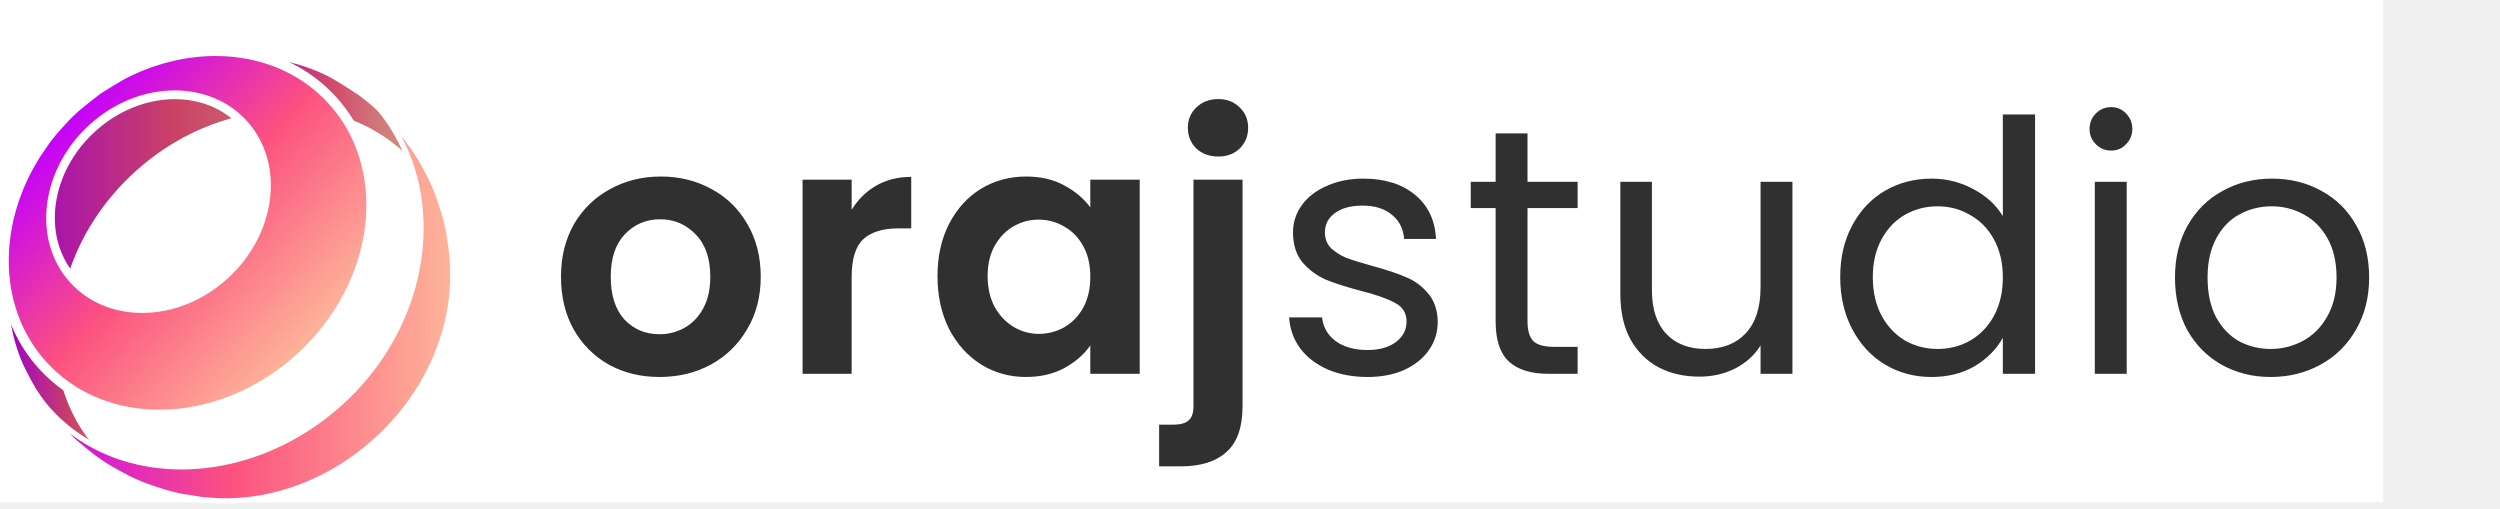
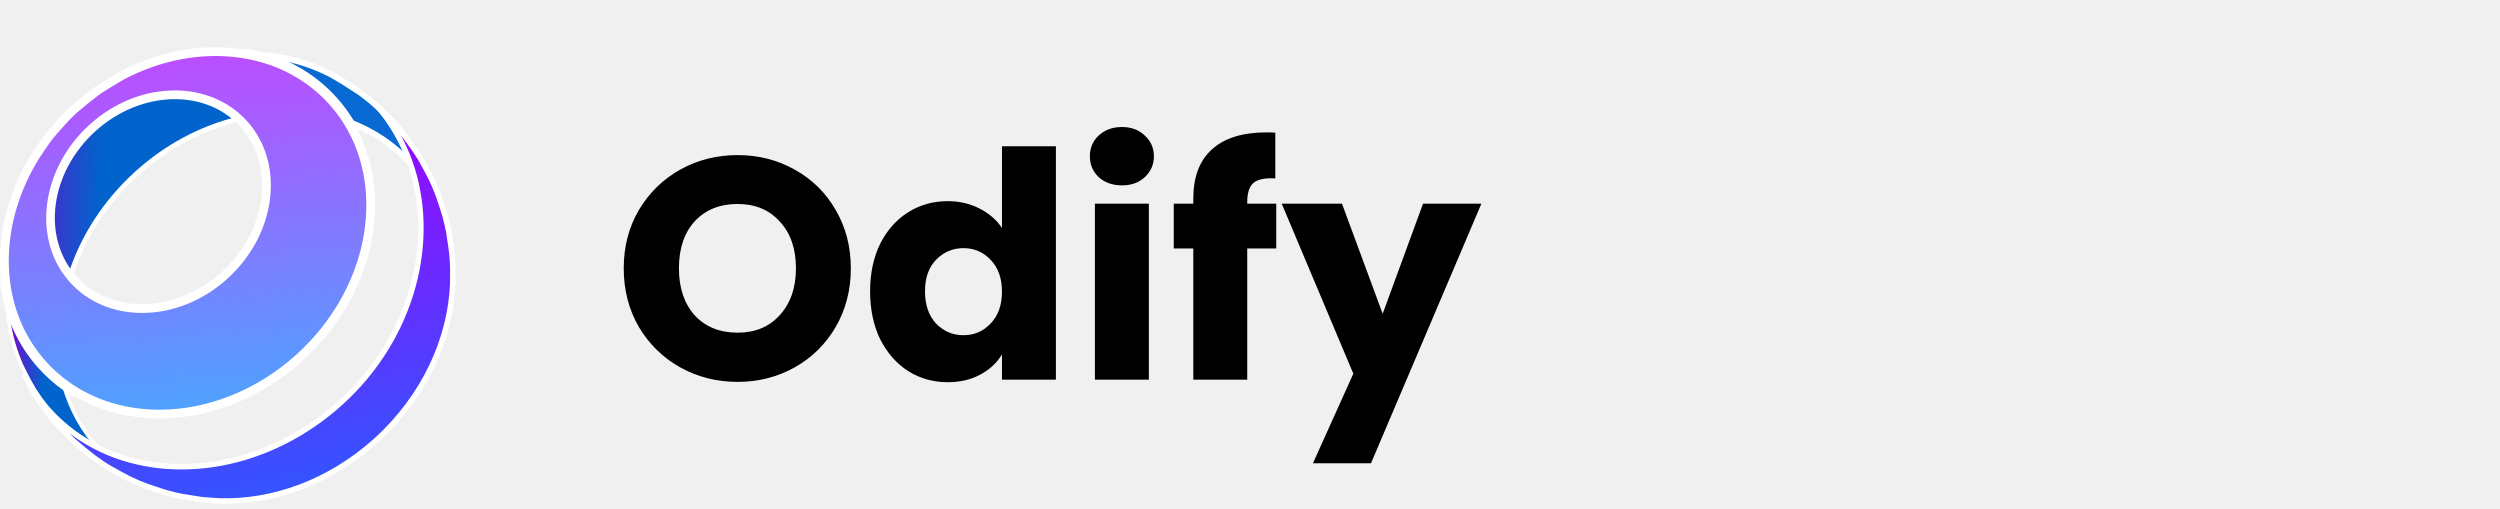
<svg xmlns="http://www.w3.org/2000/svg" width="428" height="87" viewBox="0 0 428 87" fill="none">
-   <rect width="408" height="86" fill="white" />
  <g clip-path="url(#clip0_1666_546)">
-     <path d="M112.9 64.54C109.7 64.54 106.82 63.84 104.26 62.44C101.7 61 99.68 58.98 98.2 56.38C96.76 53.78 96.04 50.78 96.04 47.38C96.04 43.98 96.78 40.98 98.26 38.38C99.78 35.78 101.84 33.78 104.44 32.38C107.04 30.94 109.94 30.22 113.14 30.22C116.34 30.22 119.24 30.94 121.84 32.38C124.44 33.78 126.48 35.78 127.96 38.38C129.48 40.98 130.24 43.98 130.24 47.38C130.24 50.78 129.46 53.78 127.9 56.38C126.38 58.98 124.3 61 121.66 62.44C119.06 63.84 116.14 64.54 112.9 64.54ZM112.9 57.22C114.42 57.22 115.84 56.86 117.16 56.14C118.52 55.38 119.6 54.26 120.4 52.78C121.2 51.3 121.6 49.5 121.6 47.38C121.6 44.22 120.76 41.8 119.08 40.12C117.44 38.4 115.42 37.54 113.02 37.54C110.62 37.54 108.6 38.4 106.96 40.12C105.36 41.8 104.56 44.22 104.56 47.38C104.56 50.54 105.34 52.98 106.9 54.7C108.5 56.38 110.5 57.22 112.9 57.22ZM145.802 35.92C146.882 34.16 148.282 32.78 150.002 31.78C151.762 30.78 153.762 30.28 156.002 30.28V39.1H153.782C151.142 39.1 149.142 39.72 147.782 40.96C146.462 42.2 145.802 44.36 145.802 47.44V64H137.402V30.76H145.802V35.92ZM160.5 47.26C160.5 43.9 161.16 40.92 162.48 38.32C163.84 35.72 165.66 33.72 167.94 32.32C170.26 30.92 172.84 30.22 175.68 30.22C178.16 30.22 180.32 30.72 182.16 31.72C184.04 32.72 185.54 33.98 186.66 35.5V30.76H195.12V64H186.66V59.14C185.58 60.7 184.08 62 182.16 63.04C180.28 64.04 178.1 64.54 175.62 64.54C172.82 64.54 170.26 63.82 167.94 62.38C165.66 60.94 163.84 58.92 162.48 56.32C161.16 53.68 160.5 50.66 160.5 47.26ZM186.66 47.38C186.66 45.34 186.26 43.6 185.46 42.16C184.66 40.68 183.58 39.56 182.22 38.8C180.86 38 179.4 37.6 177.84 37.6C176.28 37.6 174.84 37.98 173.52 38.74C172.2 39.5 171.12 40.62 170.28 42.1C169.48 43.54 169.08 45.26 169.08 47.26C169.08 49.26 169.48 51.02 170.28 52.54C171.12 54.02 172.2 55.16 173.52 55.96C174.88 56.76 176.32 57.16 177.84 57.16C179.4 57.16 180.86 56.78 182.22 56.02C183.58 55.22 184.66 54.1 185.46 52.66C186.26 51.18 186.66 49.42 186.66 47.38ZM208.584 26.8C207.064 26.8 205.804 26.34 204.804 25.42C203.844 24.46 203.364 23.28 203.364 21.88C203.364 20.48 203.844 19.32 204.804 18.4C205.804 17.44 207.064 16.96 208.584 16.96C210.064 16.96 211.284 17.44 212.244 18.4C213.204 19.32 213.684 20.48 213.684 21.88C213.684 23.28 213.204 24.46 212.244 25.42C211.284 26.34 210.064 26.8 208.584 26.8ZM212.724 69.46C212.724 73.14 211.804 75.78 209.964 77.38C208.164 79.02 205.564 79.84 202.164 79.84H198.444V72.7H200.844C202.124 72.7 203.024 72.44 203.544 71.92C204.064 71.44 204.324 70.64 204.324 69.52V30.76H212.724V69.46ZM234.143 64.54C231.623 64.54 229.363 64.12 227.363 63.28C225.363 62.4 223.783 61.2 222.623 59.68C221.463 58.12 220.823 56.34 220.703 54.34H226.343C226.503 55.98 227.263 57.32 228.623 58.36C230.023 59.4 231.843 59.92 234.083 59.92C236.163 59.92 237.803 59.46 239.003 58.54C240.203 57.62 240.803 56.46 240.803 55.06C240.803 53.62 240.163 52.56 238.883 51.88C237.603 51.16 235.623 50.46 232.943 49.78C230.503 49.14 228.503 48.5 226.943 47.86C225.423 47.18 224.103 46.2 222.983 44.92C221.903 43.6 221.363 41.88 221.363 39.76C221.363 38.08 221.863 36.54 222.863 35.14C223.863 33.74 225.283 32.64 227.123 31.84C228.963 31 231.063 30.58 233.423 30.58C237.063 30.58 240.003 31.5 242.243 33.34C244.483 35.18 245.683 37.7 245.843 40.9H240.383C240.263 39.18 239.563 37.8 238.283 36.76C237.043 35.72 235.363 35.2 233.243 35.2C231.283 35.2 229.723 35.62 228.563 36.46C227.403 37.3 226.823 38.4 226.823 39.76C226.823 40.84 227.163 41.74 227.843 42.46C228.563 43.14 229.443 43.7 230.483 44.14C231.563 44.54 233.043 45 234.923 45.52C237.283 46.16 239.203 46.8 240.683 47.44C242.163 48.04 243.423 48.96 244.463 50.2C245.543 51.44 246.103 53.06 246.143 55.06C246.143 56.86 245.643 58.48 244.643 59.92C243.643 61.36 242.223 62.5 240.383 63.34C238.583 64.14 236.503 64.54 234.143 64.54ZM261.51 35.62V55C261.51 56.6 261.85 57.74 262.53 58.42C263.21 59.06 264.39 59.38 266.07 59.38H270.09V64H265.17C262.13 64 259.85 63.3 258.33 61.9C256.81 60.5 256.05 58.2 256.05 55V35.62H251.79V31.12H256.05V22.84H261.51V31.12H270.09V35.62H261.51ZM306.866 31.12V64H301.406V59.14C300.366 60.82 298.906 62.14 297.026 63.1C295.186 64.02 293.146 64.48 290.906 64.48C288.346 64.48 286.046 63.96 284.006 62.92C281.966 61.84 280.346 60.24 279.146 58.12C277.986 56 277.406 53.42 277.406 50.38V31.12H282.806V49.66C282.806 52.9 283.626 55.4 285.266 57.16C286.906 58.88 289.146 59.74 291.986 59.74C294.906 59.74 297.206 58.84 298.886 57.04C300.566 55.24 301.406 52.62 301.406 49.18V31.12H306.866ZM315.045 47.44C315.045 44.08 315.725 41.14 317.085 38.62C318.445 36.06 320.305 34.08 322.665 32.68C325.065 31.28 327.745 30.58 330.705 30.58C333.265 30.58 335.645 31.18 337.845 32.38C340.045 33.54 341.725 35.08 342.885 37V19.6H348.405V64H342.885V57.82C341.805 59.78 340.205 61.4 338.085 62.68C335.965 63.92 333.485 64.54 330.645 64.54C327.725 64.54 325.065 63.82 322.665 62.38C320.305 60.94 318.445 58.92 317.085 56.32C315.725 53.72 315.045 50.76 315.045 47.44ZM342.885 47.5C342.885 45.02 342.385 42.86 341.385 41.02C340.385 39.18 339.025 37.78 337.305 36.82C335.625 35.82 333.765 35.32 331.725 35.32C329.685 35.32 327.825 35.8 326.145 36.76C324.465 37.72 323.125 39.12 322.125 40.96C321.125 42.8 320.625 44.96 320.625 47.44C320.625 49.96 321.125 52.16 322.125 54.04C323.125 55.88 324.465 57.3 326.145 58.3C327.825 59.26 329.685 59.74 331.725 59.74C333.765 59.74 335.625 59.26 337.305 58.3C339.025 57.3 340.385 55.88 341.385 54.04C342.385 52.16 342.885 49.98 342.885 47.5ZM361.452 25.78C360.412 25.78 359.532 25.42 358.812 24.7C358.092 23.98 357.732 23.1 357.732 22.06C357.732 21.02 358.092 20.14 358.812 19.42C359.532 18.7 360.412 18.34 361.452 18.34C362.452 18.34 363.292 18.7 363.972 19.42C364.692 20.14 365.052 21.02 365.052 22.06C365.052 23.1 364.692 23.98 363.972 24.7C363.292 25.42 362.452 25.78 361.452 25.78ZM364.092 31.12V64H358.632V31.12H364.092ZM388.737 64.54C385.657 64.54 382.857 63.84 380.337 62.44C377.857 61.04 375.897 59.06 374.457 56.5C373.057 53.9 372.357 50.9 372.357 47.5C372.357 44.14 373.077 41.18 374.517 38.62C375.997 36.02 377.997 34.04 380.517 32.68C383.037 31.28 385.857 30.58 388.977 30.58C392.097 30.58 394.917 31.28 397.437 32.68C399.957 34.04 401.937 36 403.377 38.56C404.857 41.12 405.597 44.1 405.597 47.5C405.597 50.9 404.837 53.9 403.317 56.5C401.837 59.06 399.817 61.04 397.257 62.44C394.697 63.84 391.857 64.54 388.737 64.54ZM388.737 59.74C390.697 59.74 392.537 59.28 394.257 58.36C395.977 57.44 397.357 56.06 398.397 54.22C399.477 52.38 400.017 50.14 400.017 47.5C400.017 44.86 399.497 42.62 398.457 40.78C397.417 38.94 396.057 37.58 394.377 36.7C392.697 35.78 390.877 35.32 388.917 35.32C386.917 35.32 385.077 35.78 383.397 36.7C381.757 37.58 380.437 38.94 379.437 40.78C378.437 42.62 377.937 44.86 377.937 47.5C377.937 50.18 378.417 52.44 379.377 54.28C380.377 56.12 381.697 57.5 383.337 58.42C384.977 59.3 386.777 59.74 388.737 59.74Z" fill="#303030" />
+     <path d="M126.276 65.378C122.712 65.378 119.436 64.55 116.448 62.894C113.496 61.238 111.138 58.934 109.374 55.982C107.646 52.994 106.782 49.646 106.782 45.938C106.782 42.23 107.646 38.9 109.374 35.948C111.138 32.996 113.496 30.692 116.448 29.036C119.436 27.38 122.712 26.552 126.276 26.552C129.84 26.552 133.098 27.38 136.05 29.036C139.038 30.692 141.378 32.996 143.07 35.948C144.798 38.9 145.662 42.23 145.662 45.938C145.662 49.646 144.798 52.994 143.07 55.982C141.342 58.934 139.002 61.238 136.05 62.894C133.098 64.55 129.84 65.378 126.276 65.378ZM126.276 56.954C129.3 56.954 131.712 55.946 133.512 53.93C135.348 51.914 136.266 49.25 136.266 45.938C136.266 42.59 135.348 39.926 133.512 37.946C131.712 35.93 129.3 34.922 126.276 34.922C123.216 34.922 120.768 35.912 118.932 37.892C117.132 39.872 116.232 42.554 116.232 45.938C116.232 49.286 117.132 51.968 118.932 53.984C120.768 55.964 123.216 56.954 126.276 56.954ZM148.963 49.88C148.963 46.784 149.539 44.066 150.691 41.726C151.879 39.386 153.481 37.586 155.497 36.326C157.513 35.066 159.763 34.436 162.247 34.436C164.227 34.436 166.027 34.85 167.647 35.678C169.303 36.506 170.599 37.622 171.535 39.026V25.04H180.769V65H171.535V60.68C170.671 62.12 169.429 63.272 167.809 64.136C166.225 65 164.371 65.432 162.247 65.432C159.763 65.432 157.513 64.802 155.497 63.542C153.481 62.246 151.879 60.428 150.691 58.088C149.539 55.712 148.963 52.976 148.963 49.88ZM171.535 49.934C171.535 47.63 170.887 45.812 169.591 44.48C168.331 43.148 166.783 42.482 164.947 42.482C163.111 42.482 161.545 43.148 160.249 44.48C158.989 45.776 158.359 47.576 158.359 49.88C158.359 52.184 158.989 54.02 160.249 55.388C161.545 56.72 163.111 57.386 164.947 57.386C166.783 57.386 168.331 56.72 169.591 55.388C170.887 54.056 171.535 52.238 171.535 49.934ZM192.094 31.736C190.474 31.736 189.142 31.268 188.098 30.332C187.09 29.36 186.586 28.172 186.586 26.768C186.586 25.328 187.09 24.14 188.098 23.204C189.142 22.232 190.474 21.746 192.094 21.746C193.678 21.746 194.974 22.232 195.982 23.204C197.026 24.14 197.548 25.328 197.548 26.768C197.548 28.172 197.026 29.36 195.982 30.332C194.974 31.268 193.678 31.736 192.094 31.736ZM196.684 34.868V65H187.45V34.868H196.684ZM218.495 42.536H213.527V65H204.293V42.536H200.945V34.868H204.293V34.004C204.293 30.296 205.355 27.488 207.479 25.58C209.603 23.636 212.717 22.664 216.821 22.664C217.505 22.664 218.009 22.682 218.333 22.718V30.548C216.569 30.44 215.327 30.692 214.607 31.304C213.887 31.916 213.527 33.014 213.527 34.598V34.868H218.495V42.536ZM253.614 34.868L234.714 79.31H224.778L231.69 63.974L219.432 34.868H229.746L236.712 53.714L243.624 34.868H253.614Z" fill="black" />
  </g>
  <g clip-path="url(#clip1_1666_546)">
    <path d="M24.028 82.484C23.526 82.269 22.928 82.008 22.172 81.679L22.142 81.665C20.79 80.993 20.09 80.631 19.136 80.035L19.107 80.016C18.418 79.583 17.595 79.03 16.232 78.113L16.194 78.088C14.843 77.069 14.213 76.57 13.377 75.8C12.729 75.202 11.951 74.432 10.774 73.268C10.655 73.14 10.518 72.992 10.384 72.842C8.341 70.511 8.066 70.095 5.925 66.847L5.924 66.845C5.262 65.682 4.505 64.188 3.986 63.137C3.986 63.137 3.97 63.106 3.965 63.096C3.855 62.872 3.749 62.655 3.649 62.448C2.155 59.033 1.319 55.357 1.152 51.486C2.177 55.672 4.157 59.472 6.967 62.611C8.169 63.955 9.515 65.168 10.966 66.219C12.143 70.189 14.116 73.738 16.829 76.77C16.95 76.904 17.07 77.037 17.194 77.168C19.191 79.311 21.487 81.093 24.028 82.484Z" fill="url(#paint0_linear_1666_546)" />
+     <path d="M24.028 82.484C23.526 82.269 22.928 82.008 22.172 81.679L22.142 81.665C20.79 80.993 20.09 80.631 19.136 80.035L19.107 80.016C18.418 79.583 17.595 79.03 16.232 78.113L16.194 78.088C14.843 77.069 14.213 76.57 13.377 75.8C12.729 75.202 11.951 74.432 10.774 73.268C10.655 73.14 10.518 72.992 10.384 72.842C8.341 70.511 8.066 70.095 5.925 66.847L5.924 66.845C5.262 65.682 4.505 64.188 3.986 63.137C3.986 63.137 3.97 63.106 3.965 63.096C3.855 62.872 3.749 62.655 3.649 62.448C2.155 59.033 1.319 55.357 1.152 51.486C2.177 55.672 4.157 59.472 6.967 62.611C8.169 63.955 9.515 65.168 10.966 66.219C12.143 70.189 14.116 73.738 16.829 76.77C16.95 76.904 17.07 77.037 17.194 77.168C19.191 79.311 21.487 81.093 24.028 82.484Z" fill="url(#paint1_linear_1666_546)" />
    <path d="M1.713 54.37C2.849 57.497 4.546 60.354 6.744 62.811C7.938 64.146 9.272 65.352 10.709 66.402C11.902 70.376 13.886 73.93 16.607 76.97C16.727 77.104 16.851 77.24 16.974 77.372C17.967 78.439 19.035 79.417 20.169 80.303C19.892 80.146 19.619 79.984 19.323 79.799L19.266 79.763C18.581 79.333 17.762 78.782 16.404 77.87L16.368 77.845C15.03 76.837 14.405 76.341 13.58 75.581C12.936 74.986 12.161 74.22 10.989 73.06C10.873 72.935 10.739 72.791 10.61 72.645C8.581 70.331 8.306 69.914 6.179 66.688C5.523 65.533 4.771 64.049 4.254 63.001L4.25 62.995C4.245 62.983 4.239 62.972 4.233 62.961C4.124 62.74 4.02 62.526 3.922 62.323C2.987 60.184 2.304 57.899 1.893 55.53C1.826 55.145 1.766 54.758 1.713 54.37ZM0.866 48.275C0.619 53.257 1.44 58.144 3.377 62.573C3.479 62.783 3.587 63.004 3.699 63.231C3.706 63.244 3.712 63.257 3.718 63.269C4.322 64.491 5.05 65.915 5.668 67.001C7.824 70.27 8.1 70.691 10.161 73.041C10.292 73.188 10.425 73.332 10.559 73.476C11.778 74.683 12.53 75.426 13.174 76.02C14.031 76.81 14.695 77.334 16.02 78.332C17.401 79.26 18.246 79.829 18.947 80.269C18.949 80.271 18.951 80.272 18.952 80.273C19.909 80.873 20.597 81.231 22.015 81.937C23.455 82.565 24.35 82.955 25.075 83.248C25.077 83.249 25.08 83.249 25.082 83.25C26.108 83.664 26.8 83.881 28.232 84.303C29.679 84.657 30.585 84.878 31.298 85.035C32.378 85.27 33.017 85.358 34.424 85.529C34.611 85.543 34.81 85.56 35.017 85.578C28.293 84.829 22.073 81.967 17.414 76.963C17.292 76.833 17.172 76.702 17.053 76.57C14.286 73.478 12.354 69.889 11.226 66.035C9.773 64.993 8.421 63.784 7.191 62.411C3.603 58.402 1.52 53.496 0.866 48.275Z" fill="white" />
    <g opacity="0.2">
      <path d="M24.028 82.484C23.526 82.269 22.928 82.008 22.172 81.679L22.142 81.665C20.79 80.993 20.09 80.631 19.136 80.035L19.107 80.016C18.418 79.583 17.595 79.03 16.232 78.113L16.194 78.088C14.843 77.069 14.213 76.57 13.377 75.8C12.729 75.202 11.951 74.432 10.774 73.268C10.655 73.14 10.518 72.992 10.384 72.842C8.341 70.511 8.066 70.095 5.925 66.847L5.924 66.845C5.262 65.682 4.505 64.188 3.986 63.137C3.986 63.137 3.97 63.106 3.965 63.096C3.855 62.872 3.749 62.655 3.649 62.448C2.155 59.033 1.319 55.357 1.152 51.486C2.177 55.672 4.157 59.472 6.967 62.611C8.169 63.955 9.515 65.168 10.966 66.219C12.143 70.189 14.116 73.738 16.829 76.77C16.95 76.904 17.07 77.037 17.194 77.168C19.191 79.311 21.487 81.093 24.028 82.484Z" fill="black" />
      <path d="M1.713 54.37C2.849 57.497 4.546 60.354 6.744 62.811C7.938 64.146 9.272 65.352 10.709 66.402C11.902 70.376 13.886 73.93 16.607 76.97C16.727 77.104 16.851 77.24 16.974 77.372C17.967 78.439 19.035 79.417 20.169 80.303C19.892 80.146 19.619 79.984 19.323 79.799L19.266 79.763C18.581 79.333 17.762 78.782 16.404 77.87L16.368 77.845C15.03 76.837 14.405 76.341 13.58 75.581C12.936 74.986 12.161 74.22 10.989 73.06C10.873 72.935 10.739 72.791 10.61 72.645C8.581 70.331 8.306 69.914 6.179 66.688C5.523 65.533 4.771 64.049 4.254 63.001L4.25 62.995C4.245 62.983 4.239 62.972 4.233 62.961C4.124 62.74 4.02 62.526 3.922 62.323C2.987 60.184 2.304 57.899 1.893 55.53C1.826 55.145 1.766 54.758 1.713 54.37ZM0.866 48.275C0.619 53.257 1.44 58.144 3.377 62.573C3.479 62.783 3.587 63.004 3.699 63.231C3.706 63.244 3.712 63.257 3.718 63.269C4.322 64.491 5.05 65.915 5.668 67.001C7.824 70.27 8.1 70.691 10.161 73.041C10.292 73.188 10.425 73.332 10.559 73.476C11.778 74.683 12.53 75.426 13.174 76.02C14.031 76.81 14.695 77.334 16.02 78.332C17.401 79.26 18.246 79.829 18.947 80.269C18.949 80.271 18.951 80.272 18.952 80.273C19.909 80.873 20.597 81.231 22.015 81.937C23.455 82.565 24.35 82.955 25.075 83.248C25.077 83.249 25.08 83.249 25.082 83.25C26.108 83.664 26.8 83.881 28.232 84.303C29.679 84.657 30.585 84.878 31.298 85.035C32.378 85.27 33.017 85.358 34.424 85.529C34.611 85.543 34.81 85.56 35.017 85.578C28.293 84.829 22.073 81.967 17.414 76.963C17.292 76.833 17.172 76.702 17.053 76.57C14.286 73.478 12.354 69.889 11.226 66.035C9.773 64.993 8.421 63.784 7.191 62.411C3.603 58.402 1.52 53.496 0.866 48.275Z" fill="white" />
    </g>
-     <path d="M70.512 28.193C70.407 28.076 70.301 27.959 70.194 27.845C67.231 24.648 63.632 22.321 59.674 20.856C58.907 19.614 58.026 18.428 57.027 17.313C53.199 13.036 48.179 10.365 42.681 9.284C47.684 9.385 52.51 10.552 56.79 12.795C58.288 13.648 60.236 14.875 61.667 15.838C63.37 17.12 63.982 17.619 65.314 18.908C65.316 18.91 65.318 18.911 65.319 18.913C65.8 19.379 66.376 19.947 67.129 20.693C67.262 20.837 67.395 20.981 67.527 21.128C67.542 21.146 67.558 21.163 67.575 21.181C69.287 23.041 70.245 25.435 70.512 28.193Z" fill="url(#paint1_linear_1666_546)" stroke="white" stroke-width="1.027" stroke-miterlimit="10" />
+     <path d="M70.512 28.193C70.407 28.076 70.301 27.959 70.194 27.845C67.231 24.648 63.632 22.321 59.674 20.856C58.907 19.614 58.026 18.428 57.027 17.313C53.199 13.036 48.179 10.365 42.681 9.284C47.684 9.385 52.51 10.552 56.79 12.795C58.288 13.648 60.236 14.875 61.667 15.838C63.37 17.12 63.982 17.619 65.314 18.908C65.316 18.91 65.318 18.911 65.319 18.913C65.8 19.379 66.376 19.947 67.129 20.693C67.262 20.837 67.395 20.981 67.527 21.128C67.542 21.146 67.558 21.163 67.575 21.181C69.287 23.041 70.245 25.435 70.512 28.193Z" fill="url(#paint2_linear_1666_546)" />
+     <path d="M70.512 28.193C70.407 28.076 70.301 27.959 70.194 27.845C67.231 24.648 63.632 22.321 59.674 20.856C58.907 19.614 58.026 18.428 57.027 17.313C53.199 13.036 48.179 10.365 42.681 9.284C47.684 9.385 52.51 10.552 56.79 12.795C58.288 13.648 60.236 14.875 61.667 15.838C63.37 17.12 63.982 17.619 65.314 18.908C65.316 18.91 65.318 18.911 65.319 18.913C65.8 19.379 66.376 19.947 67.129 20.693C67.262 20.837 67.395 20.981 67.527 21.128C67.542 21.146 67.558 21.163 67.575 21.181C69.287 23.041 70.245 25.435 70.512 28.193Z" fill="url(#paint3_linear_1666_546)" />
+     <path d="M70.512 28.193C70.407 28.076 70.301 27.959 70.194 27.845C67.231 24.648 63.632 22.321 59.674 20.856C58.907 19.614 58.026 18.428 57.027 17.313C53.199 13.036 48.179 10.365 42.681 9.284C47.684 9.385 52.51 10.552 56.79 12.795C58.288 13.648 60.236 14.875 61.667 15.838C63.37 17.12 63.982 17.619 65.314 18.908C65.316 18.91 65.318 18.911 65.319 18.913C65.8 19.379 66.376 19.947 67.129 20.693C67.262 20.837 67.395 20.981 67.527 21.128C67.542 21.146 67.558 21.163 67.575 21.181C69.287 23.041 70.245 25.435 70.512 28.193Z" stroke="white" stroke-width="1.027" stroke-miterlimit="10" />
    <path opacity="0.2" d="M70.512 28.193C70.407 28.076 70.301 27.959 70.194 27.845C67.231 24.648 63.632 22.321 59.674 20.856C58.907 19.614 58.026 18.428 57.027 17.313C53.199 13.036 48.179 10.365 42.681 9.284C47.684 9.385 52.51 10.552 56.79 12.795C58.288 13.648 60.236 14.875 61.667 15.838C63.37 17.12 63.982 17.619 65.314 18.908C65.316 18.91 65.318 18.911 65.319 18.913C65.8 19.379 66.376 19.947 67.129 20.693C67.262 20.837 67.395 20.981 67.527 21.128C67.542 21.146 67.558 21.163 67.575 21.181C69.287 23.041 70.245 25.435 70.512 28.193Z" fill="#231F20" stroke="white" stroke-width="1.027" stroke-miterlimit="10" />
-     <path d="M77.529 46.09L77.516 48.46C77.167 57.985 72.67 67.918 64.394 75.407C56.457 82.591 46.659 86.061 37.528 85.759C37.065 85.726 36.524 85.695 35.982 85.66C35.98 85.659 35.977 85.659 35.974 85.659C35.759 85.644 35.544 85.629 35.334 85.613H35.333C35.013 85.588 34.704 85.56 34.424 85.53C32.95 85.306 32.029 85.166 31.299 85.036C30.241 84.847 29.585 84.679 28.232 84.304C26.751 83.821 25.828 83.519 25.082 83.251C25.08 83.25 25.077 83.249 25.075 83.249C24.051 82.88 23.36 82.572 22.015 81.938C20.569 81.167 19.677 80.691 18.953 80.274C18.951 80.273 18.949 80.272 18.947 80.27C17.979 79.711 17.311 79.255 16.02 78.332C14.677 77.263 13.852 76.605 13.174 76.021C12.318 75.284 11.695 74.662 10.559 73.477C10.425 73.333 10.292 73.189 10.161 73.041C7.539 70.094 6.883 68.996 5.668 67.002L4.133 64.063C5.145 65.939 6.667 68.395 8.252 70.167C10.873 73.095 13.986 75.359 17.414 76.964C29.727 82.73 46.1 79.987 58.312 68.938C70.731 57.697 74.853 41.069 70.194 27.845C68.997 24.449 67.222 21.277 64.859 18.48C65.015 18.627 65.166 18.769 65.314 18.909C65.316 18.911 65.318 18.912 65.319 18.914C66.139 19.687 66.855 20.369 67.527 21.129C67.542 21.146 67.558 21.164 67.575 21.182C68.597 22.295 70.415 24.601 72.019 27.169C73.918 30.626 74.073 30.909 75.068 33.457C76.293 37.133 76.366 37.353 76.863 39.841C77.421 43.533 77.455 43.754 77.529 46.09Z" fill="url(#paint2_linear_1666_546)" stroke="white" stroke-width="0.941" stroke-miterlimit="10" />
-     <path d="M10.977 66.384C9.486 65.314 8.105 64.073 6.873 62.697C3.35 58.761 1.126 53.792 0.442 48.329L0.438 48.292L0.439 48.255C0.96 37.828 6.061 27.503 14.435 19.925C18.412 16.326 22.879 13.535 27.713 11.627C32.386 9.784 37.182 8.849 41.965 8.849C42.206 8.849 42.45 8.852 42.69 8.857L42.728 8.858L42.765 8.865C48.541 10.001 53.583 12.823 57.347 17.028C58.347 18.144 59.253 19.357 60.04 20.632L60.692 21.689L59.527 21.258C56.221 20.034 52.658 19.414 48.938 19.414C46.141 19.414 43.297 19.77 40.486 20.47C34.299 22.011 28.412 25.193 23.46 29.674C18.182 34.45 14.282 40.394 12.182 46.865C10.076 53.35 9.888 59.938 11.638 65.916L11.988 67.109L10.977 66.384Z" fill="url(#paint3_linear_1666_546)" />
+     <path d="M77.529 46.09L77.516 48.46C77.167 57.985 72.67 67.918 64.394 75.407C56.457 82.591 46.659 86.061 37.528 85.759C37.065 85.726 36.524 85.695 35.982 85.66C35.98 85.659 35.977 85.659 35.974 85.659C35.759 85.644 35.544 85.629 35.334 85.613H35.333C35.013 85.588 34.704 85.56 34.424 85.53C32.95 85.306 32.029 85.166 31.299 85.036C30.241 84.847 29.585 84.679 28.232 84.304C26.751 83.821 25.828 83.519 25.082 83.251C25.08 83.25 25.077 83.249 25.075 83.249C24.051 82.88 23.36 82.572 22.015 81.938C20.569 81.167 19.677 80.691 18.953 80.274C18.951 80.273 18.949 80.272 18.947 80.27C17.979 79.711 17.311 79.255 16.02 78.332C14.677 77.263 13.852 76.605 13.174 76.021C12.318 75.284 11.695 74.662 10.559 73.477C10.425 73.333 10.292 73.189 10.161 73.041C7.539 70.094 6.883 68.996 5.668 67.002L4.133 64.063C5.145 65.939 6.667 68.395 8.252 70.167C10.873 73.095 13.986 75.359 17.414 76.964C29.727 82.73 46.1 79.987 58.312 68.938C70.731 57.697 74.853 41.069 70.194 27.845C68.997 24.449 67.222 21.277 64.859 18.48C65.015 18.627 65.166 18.769 65.314 18.909C65.316 18.911 65.318 18.912 65.319 18.914C66.139 19.687 66.855 20.369 67.527 21.129C67.542 21.146 67.558 21.164 67.575 21.182C68.597 22.295 70.415 24.601 72.019 27.169C73.918 30.626 74.073 30.909 75.068 33.457C76.293 37.133 76.366 37.353 76.863 39.841C77.421 43.533 77.455 43.754 77.529 46.09Z" fill="url(#paint4_linear_1666_546)" />
+     <path d="M77.529 46.09L77.516 48.46C77.167 57.985 72.67 67.918 64.394 75.407C56.457 82.591 46.659 86.061 37.528 85.759C37.065 85.726 36.524 85.695 35.982 85.66C35.98 85.659 35.977 85.659 35.974 85.659C35.759 85.644 35.544 85.629 35.334 85.613H35.333C35.013 85.588 34.704 85.56 34.424 85.53C32.95 85.306 32.029 85.166 31.299 85.036C30.241 84.847 29.585 84.679 28.232 84.304C26.751 83.821 25.828 83.519 25.082 83.251C25.08 83.25 25.077 83.249 25.075 83.249C24.051 82.88 23.36 82.572 22.015 81.938C20.569 81.167 19.677 80.691 18.953 80.274C18.951 80.273 18.949 80.272 18.947 80.27C17.979 79.711 17.311 79.255 16.02 78.332C14.677 77.263 13.852 76.605 13.174 76.021C12.318 75.284 11.695 74.662 10.559 73.477C10.425 73.333 10.292 73.189 10.161 73.041C7.539 70.094 6.883 68.996 5.668 67.002L4.133 64.063C5.145 65.939 6.667 68.395 8.252 70.167C10.873 73.095 13.986 75.359 17.414 76.964C29.727 82.73 46.1 79.987 58.312 68.938C70.731 57.697 74.853 41.069 70.194 27.845C68.997 24.449 67.222 21.277 64.859 18.48C65.015 18.627 65.166 18.769 65.314 18.909C65.316 18.911 65.318 18.912 65.319 18.914C66.139 19.687 66.855 20.369 67.527 21.129C67.542 21.146 67.558 21.164 67.575 21.182C68.597 22.295 70.415 24.601 72.019 27.169C73.918 30.626 74.073 30.909 75.068 33.457C76.293 37.133 76.366 37.353 76.863 39.841C77.421 43.533 77.455 43.754 77.529 46.09Z" fill="url(#paint5_linear_1666_546)" />
+     <path d="M77.529 46.09L77.516 48.46C77.167 57.985 72.67 67.918 64.394 75.407C56.457 82.591 46.659 86.061 37.528 85.759C37.065 85.726 36.524 85.695 35.982 85.66C35.98 85.659 35.977 85.659 35.974 85.659C35.759 85.644 35.544 85.629 35.334 85.613H35.333C35.013 85.588 34.704 85.56 34.424 85.53C32.95 85.306 32.029 85.166 31.299 85.036C30.241 84.847 29.585 84.679 28.232 84.304C26.751 83.821 25.828 83.519 25.082 83.251C25.08 83.25 25.077 83.249 25.075 83.249C24.051 82.88 23.36 82.572 22.015 81.938C20.569 81.167 19.677 80.691 18.953 80.274C18.951 80.273 18.949 80.272 18.947 80.27C17.979 79.711 17.311 79.255 16.02 78.332C14.677 77.263 13.852 76.605 13.174 76.021C12.318 75.284 11.695 74.662 10.559 73.477C10.425 73.333 10.292 73.189 10.161 73.041C7.539 70.094 6.883 68.996 5.668 67.002L4.133 64.063C5.145 65.939 6.667 68.395 8.252 70.167C10.873 73.095 13.986 75.359 17.414 76.964C29.727 82.73 46.1 79.987 58.312 68.938C70.731 57.697 74.853 41.069 70.194 27.845C68.997 24.449 67.222 21.277 64.859 18.48C65.015 18.627 65.166 18.769 65.314 18.909C65.316 18.911 65.318 18.912 65.319 18.914C66.139 19.687 66.855 20.369 67.527 21.129C67.542 21.146 67.558 21.164 67.575 21.182C68.597 22.295 70.415 24.601 72.019 27.169C73.918 30.626 74.073 30.909 75.068 33.457C76.293 37.133 76.366 37.353 76.863 39.841C77.421 43.533 77.455 43.754 77.529 46.09Z" stroke="white" stroke-width="0.941" stroke-miterlimit="10" />
+     <path d="M10.977 66.384C9.486 65.314 8.105 64.073 6.873 62.697C3.35 58.761 1.126 53.792 0.442 48.329L0.438 48.292L0.439 48.255C0.96 37.828 6.061 27.503 14.435 19.925C18.412 16.326 22.879 13.535 27.713 11.627C32.386 9.784 37.182 8.849 41.965 8.849C42.206 8.849 42.45 8.852 42.69 8.857L42.728 8.858L42.765 8.865C48.541 10.001 53.583 12.823 57.347 17.028C58.347 18.144 59.253 19.357 60.04 20.632L60.692 21.689L59.527 21.258C56.221 20.034 52.658 19.414 48.938 19.414C46.141 19.414 43.297 19.77 40.486 20.47C34.299 22.011 28.412 25.193 23.46 29.674C18.182 34.45 14.282 40.394 12.182 46.865C10.076 53.35 9.888 59.938 11.638 65.916L11.988 67.109L10.977 66.384Z" fill="url(#paint6_linear_1666_546)" />
+     <path d="M10.977 66.384C9.486 65.314 8.105 64.073 6.873 62.697C3.35 58.761 1.126 53.792 0.442 48.329L0.438 48.292L0.439 48.255C0.96 37.828 6.061 27.503 14.435 19.925C18.412 16.326 22.879 13.535 27.713 11.627C32.386 9.784 37.182 8.849 41.965 8.849C42.206 8.849 42.45 8.852 42.69 8.857L42.728 8.858L42.765 8.865C48.541 10.001 53.583 12.823 57.347 17.028C58.347 18.144 59.253 19.357 60.04 20.632L60.692 21.689L59.527 21.258C56.221 20.034 52.658 19.414 48.938 19.414C46.141 19.414 43.297 19.77 40.486 20.47C34.299 22.011 28.412 25.193 23.46 29.674C18.182 34.45 14.282 40.394 12.182 46.865C10.076 53.35 9.888 59.938 11.638 65.916L11.988 67.109L10.977 66.384Z" fill="url(#paint7_linear_1666_546)" />
    <path d="M41.964 9.277C42.203 9.277 42.442 9.28 42.681 9.284C48.179 10.365 53.198 13.036 57.027 17.313C58.026 18.428 58.907 19.614 59.674 20.856C56.301 19.608 52.664 18.986 48.936 18.985C46.113 18.985 43.237 19.342 40.38 20.054C34.319 21.563 28.35 24.669 23.171 29.355C17.658 34.344 13.822 40.417 11.772 46.731C9.667 53.216 9.445 59.955 11.226 66.035C9.773 64.993 8.421 63.784 7.191 62.411C3.603 58.402 1.52 53.496 0.866 48.275C1.362 38.345 6.104 28.04 14.722 20.242C22.778 12.951 32.646 9.277 41.964 9.277ZM41.964 8.421C37.127 8.421 32.279 9.366 27.556 11.229C22.673 13.155 18.162 15.975 14.148 19.608C9.853 23.493 6.432 28.029 3.978 33.086C2.801 35.512 1.867 38.036 1.2 40.587C0.537 43.122 0.138 45.695 0.011 48.233L0.008 48.308L0.017 48.382C0.712 53.932 2.972 58.981 6.553 62.982C7.806 64.382 9.211 65.643 10.726 66.731L12.745 68.18L12.047 65.796C10.321 59.9 10.507 53.4 12.586 46.996C14.664 40.598 18.523 34.717 23.745 29.991C28.645 25.558 34.468 22.41 40.587 20.886C43.365 20.194 46.174 19.843 48.937 19.843C52.606 19.843 56.12 20.455 59.378 21.66L61.708 22.522L60.404 20.408C59.604 19.111 58.683 17.878 57.666 16.743C53.838 12.468 48.714 9.598 42.846 8.444L42.773 8.43L42.699 8.428C42.456 8.424 42.208 8.421 41.964 8.421Z" fill="white" />
    <g opacity="0.2">
      <path d="M10.977 66.384C9.486 65.314 8.105 64.073 6.873 62.697C3.35 58.761 1.126 53.792 0.442 48.329L0.438 48.292L0.439 48.255C0.96 37.828 6.061 27.503 14.435 19.925C18.412 16.326 22.879 13.535 27.713 11.627C32.386 9.784 37.182 8.849 41.965 8.849C42.206 8.849 42.45 8.852 42.69 8.857L42.728 8.858L42.765 8.865C48.541 10.001 53.583 12.823 57.347 17.028C58.347 18.144 59.253 19.357 60.04 20.632L60.692 21.689L59.527 21.258C56.221 20.034 52.658 19.414 48.938 19.414C46.141 19.414 43.297 19.77 40.486 20.47C34.299 22.011 28.412 25.193 23.46 29.674C18.182 34.45 14.282 40.394 12.182 46.865C10.076 53.35 9.888 59.938 11.638 65.916L11.988 67.109L10.977 66.384Z" fill="black" />
      <path d="M41.964 9.277C42.203 9.277 42.442 9.28 42.681 9.284C48.179 10.365 53.198 13.036 57.027 17.313C58.026 18.428 58.907 19.614 59.674 20.856C56.301 19.608 52.664 18.986 48.936 18.985C46.113 18.985 43.237 19.342 40.38 20.054C34.319 21.563 28.35 24.669 23.171 29.355C17.658 34.344 13.822 40.417 11.772 46.731C9.667 53.216 9.445 59.955 11.226 66.035C9.773 64.993 8.421 63.784 7.191 62.411C3.603 58.402 1.52 53.496 0.866 48.275C1.362 38.345 6.104 28.04 14.722 20.242C22.778 12.951 32.646 9.277 41.964 9.277ZM41.964 8.421C37.127 8.421 32.279 9.366 27.556 11.229C22.673 13.155 18.162 15.975 14.148 19.608C9.853 23.493 6.432 28.029 3.978 33.086C2.801 35.512 1.867 38.036 1.2 40.587C0.537 43.122 0.138 45.695 0.011 48.233L0.008 48.308L0.017 48.382C0.712 53.932 2.972 58.981 6.553 62.982C7.806 64.382 9.211 65.643 10.726 66.731L12.745 68.18L12.047 65.796C10.321 59.9 10.507 53.4 12.586 46.996C14.664 40.598 18.523 34.717 23.745 29.991C28.645 25.558 34.468 22.41 40.587 20.886C43.365 20.194 46.174 19.843 48.937 19.843C52.606 19.843 56.12 20.455 59.378 21.66L61.708 22.522L60.404 20.408C59.604 19.111 58.683 17.878 57.666 16.743C53.838 12.468 48.714 9.598 42.846 8.444L42.773 8.43L42.699 8.428C42.456 8.424 42.208 8.421 41.964 8.421Z" fill="white" />
    </g>
-     <path d="M57.027 17.314C48.336 7.605 33.508 6.174 20.866 12.815C19.58 13.54 17.903 14.571 16.666 15.376C15.501 16.242 13.993 17.46 12.883 18.397C11.532 19.619 11.532 19.619 9.131 22.296C7.979 23.675 7.979 23.675 6.001 26.615L5.889 26.795C-1.361 38.563 -1.256 52.975 7.191 62.412C17.803 74.266 37.562 73.781 51.323 61.328C65.085 48.874 67.638 29.169 57.027 17.314ZM38.363 47.073C30.321 54.35 18.774 54.634 12.572 47.706C6.37 40.779 7.863 29.262 15.906 21.984C23.947 14.707 35.495 14.423 41.697 21.351C47.898 28.279 46.406 39.795 38.363 47.073Z" fill="url(#paint4_linear_1666_546)" stroke="white" stroke-width="1.284" stroke-miterlimit="10" />
-     <path d="M27.305 70.566C21.392 70.566 15.918 68.879 11.476 65.688C10.035 64.654 8.701 63.456 7.51 62.126C4.104 58.32 1.954 53.512 1.292 48.222C0.41 41.174 2.172 33.644 6.255 27.019L6.362 26.846C8.319 23.935 8.323 23.93 9.456 22.575C11.833 19.924 11.838 19.919 13.165 18.718C14.118 17.915 15.666 16.652 16.912 15.726C18.255 14.852 19.885 13.858 21.072 13.19C26.093 10.553 31.572 9.159 36.914 9.159C38.847 9.159 40.759 9.342 42.599 9.704C48.191 10.804 53.069 13.534 56.709 17.599C57.675 18.677 58.55 19.849 59.31 21.081C62.849 26.812 63.99 33.978 62.524 41.26C61.039 48.636 56.959 55.65 51.037 61.01C47.603 64.117 43.746 66.528 39.575 68.172C35.55 69.76 31.421 70.566 27.306 70.566C27.305 70.566 27.305 70.566 27.305 70.566ZM29.943 15.907C24.81 15.907 19.724 17.952 15.619 21.667C7.872 28.677 6.031 39.8 11.43 46.989C11.691 47.336 11.969 47.673 12.254 47.991C15.231 51.317 19.518 53.149 24.326 53.149C29.459 53.149 34.546 51.104 38.65 47.389C46.855 39.965 48.365 28.156 42.016 21.065C41.59 20.59 41.133 20.141 40.661 19.732C37.774 17.229 34.068 15.907 29.943 15.907Z" fill="url(#paint5_linear_1666_546)" />
+     <path d="M57.027 17.314C48.336 7.605 33.508 6.174 20.866 12.815C19.58 13.54 17.903 14.571 16.666 15.376C15.501 16.242 13.993 17.46 12.883 18.397C11.532 19.619 11.532 19.619 9.131 22.296C7.979 23.675 7.979 23.675 6.001 26.615L5.889 26.795C-1.361 38.563 -1.256 52.975 7.191 62.412C17.803 74.266 37.562 73.781 51.323 61.328C65.085 48.874 67.638 29.169 57.027 17.314ZM38.363 47.073C30.321 54.35 18.774 54.634 12.572 47.706C6.37 40.779 7.863 29.262 15.906 21.984C23.947 14.707 35.495 14.423 41.697 21.351C47.898 28.279 46.406 39.795 38.363 47.073Z" fill="url(#paint8_linear_1666_546)" />
+     <path d="M57.027 17.314C48.336 7.605 33.508 6.174 20.866 12.815C19.58 13.54 17.903 14.571 16.666 15.376C15.501 16.242 13.993 17.46 12.883 18.397C11.532 19.619 11.532 19.619 9.131 22.296C7.979 23.675 7.979 23.675 6.001 26.615L5.889 26.795C-1.361 38.563 -1.256 52.975 7.191 62.412C17.803 74.266 37.562 73.781 51.323 61.328C65.085 48.874 67.638 29.169 57.027 17.314ZM38.363 47.073C30.321 54.35 18.774 54.634 12.572 47.706C6.37 40.779 7.863 29.262 15.906 21.984C23.947 14.707 35.495 14.423 41.697 21.351C47.898 28.279 46.406 39.795 38.363 47.073Z" fill="url(#paint9_linear_1666_546)" />
+     <path d="M57.027 17.314C48.336 7.605 33.508 6.174 20.866 12.815C19.58 13.54 17.903 14.571 16.666 15.376C15.501 16.242 13.993 17.46 12.883 18.397C11.532 19.619 11.532 19.619 9.131 22.296C7.979 23.675 7.979 23.675 6.001 26.615L5.889 26.795C-1.361 38.563 -1.256 52.975 7.191 62.412C17.803 74.266 37.562 73.781 51.323 61.328C65.085 48.874 67.638 29.169 57.027 17.314ZM38.363 47.073C30.321 54.35 18.774 54.634 12.572 47.706C6.37 40.779 7.863 29.262 15.906 21.984C23.947 14.707 35.495 14.423 41.697 21.351C47.898 28.279 46.406 39.795 38.363 47.073Z" stroke="white" stroke-width="1.284" stroke-miterlimit="10" />
+     <path d="M27.305 70.566C21.392 70.566 15.918 68.879 11.476 65.688C10.035 64.654 8.701 63.456 7.51 62.126C4.104 58.32 1.954 53.512 1.292 48.222C0.41 41.174 2.172 33.644 6.255 27.019L6.362 26.846C8.319 23.935 8.323 23.93 9.456 22.575C11.833 19.924 11.838 19.919 13.165 18.718C14.118 17.915 15.666 16.652 16.912 15.726C18.255 14.852 19.885 13.858 21.072 13.19C26.093 10.553 31.572 9.159 36.914 9.159C38.847 9.159 40.759 9.342 42.599 9.704C48.191 10.804 53.069 13.534 56.709 17.599C57.675 18.677 58.55 19.849 59.31 21.081C62.849 26.812 63.99 33.978 62.524 41.26C61.039 48.636 56.959 55.65 51.037 61.01C47.603 64.117 43.746 66.528 39.575 68.172C35.55 69.76 31.421 70.566 27.306 70.566C27.305 70.566 27.305 70.566 27.305 70.566ZM29.943 15.907C24.81 15.907 19.724 17.952 15.619 21.667C7.872 28.677 6.031 39.8 11.43 46.989C11.691 47.336 11.969 47.673 12.254 47.991C15.231 51.317 19.518 53.149 24.326 53.149C29.459 53.149 34.546 51.104 38.65 47.389C46.855 39.965 48.365 28.156 42.016 21.065C41.59 20.59 41.133 20.141 40.661 19.732C37.774 17.229 34.068 15.907 29.943 15.907Z" fill="url(#paint10_linear_1666_546)" />
+     <path d="M27.305 70.566C21.392 70.566 15.918 68.879 11.476 65.688C10.035 64.654 8.701 63.456 7.51 62.126C4.104 58.32 1.954 53.512 1.292 48.222C0.41 41.174 2.172 33.644 6.255 27.019L6.362 26.846C8.319 23.935 8.323 23.93 9.456 22.575C11.833 19.924 11.838 19.919 13.165 18.718C14.118 17.915 15.666 16.652 16.912 15.726C18.255 14.852 19.885 13.858 21.072 13.19C26.093 10.553 31.572 9.159 36.914 9.159C38.847 9.159 40.759 9.342 42.599 9.704C48.191 10.804 53.069 13.534 56.709 17.599C57.675 18.677 58.55 19.849 59.31 21.081C62.849 26.812 63.99 33.978 62.524 41.26C61.039 48.636 56.959 55.65 51.037 61.01C47.603 64.117 43.746 66.528 39.575 68.172C35.55 69.76 31.421 70.566 27.306 70.566C27.305 70.566 27.305 70.566 27.305 70.566ZM29.943 15.907C24.81 15.907 19.724 17.952 15.619 21.667C7.872 28.677 6.031 39.8 11.43 46.989C11.691 47.336 11.969 47.673 12.254 47.991C15.231 51.317 19.518 53.149 24.326 53.149C29.459 53.149 34.546 51.104 38.65 47.389C46.855 39.965 48.365 28.156 42.016 21.065C41.59 20.59 41.133 20.141 40.661 19.732C37.774 17.229 34.068 15.907 29.943 15.907Z" fill="url(#paint11_linear_1666_546)" />
+     <path d="M27.305 70.566C21.392 70.566 15.918 68.879 11.476 65.688C10.035 64.654 8.701 63.456 7.51 62.126C4.104 58.32 1.954 53.512 1.292 48.222C0.41 41.174 2.172 33.644 6.255 27.019L6.362 26.846C8.319 23.935 8.323 23.93 9.456 22.575C11.833 19.924 11.838 19.919 13.165 18.718C14.118 17.915 15.666 16.652 16.912 15.726C18.255 14.852 19.885 13.858 21.072 13.19C26.093 10.553 31.572 9.159 36.914 9.159C38.847 9.159 40.759 9.342 42.599 9.704C48.191 10.804 53.069 13.534 56.709 17.599C57.675 18.677 58.55 19.849 59.31 21.081C62.849 26.812 63.99 33.978 62.524 41.26C61.039 48.636 56.959 55.65 51.037 61.01C47.603 64.117 43.746 66.528 39.575 68.172C35.55 69.76 31.421 70.566 27.306 70.566C27.305 70.566 27.305 70.566 27.305 70.566ZM29.943 15.907C24.81 15.907 19.724 17.952 15.619 21.667C7.872 28.677 6.031 39.8 11.43 46.989C11.691 47.336 11.969 47.673 12.254 47.991C15.231 51.317 19.518 53.149 24.326 53.149C29.459 53.149 34.546 51.104 38.65 47.389C46.855 39.965 48.365 28.156 42.016 21.065C41.59 20.59 41.133 20.141 40.661 19.732C37.774 17.229 34.068 15.907 29.943 15.907Z" fill="white" fill-opacity="0.3" />
    <path d="M36.914 9.587C38.819 9.587 40.705 9.768 42.516 10.125C48.016 11.206 52.813 13.889 56.39 17.885C57.339 18.944 58.199 20.096 58.947 21.306C62.428 26.943 63.55 34 62.105 41.176C61.386 44.745 60.067 48.219 58.185 51.5C56.233 54.902 53.732 57.995 50.751 60.693C47.355 63.766 43.543 66.148 39.419 67.775C35.444 69.343 31.369 70.138 27.307 70.138C21.483 70.138 16.096 68.48 11.726 65.34C10.312 64.324 9 63.147 7.83 61.841C6.132 59.943 4.747 57.794 3.713 55.453C2.709 53.179 2.037 50.729 1.717 48.17C0.846 41.218 2.587 33.786 6.617 27.246L6.72 27.079C8.658 24.198 8.666 24.187 9.778 22.856C12.133 20.23 12.142 20.221 13.446 19.04C14.392 18.243 15.922 16.996 17.155 16.078C18.487 15.213 20.099 14.229 21.275 13.567C26.235 10.963 31.642 9.587 36.914 9.587ZM24.326 53.577C29.565 53.577 34.755 51.492 38.937 47.707C47.315 40.126 48.84 28.047 42.334 20.779C41.896 20.291 41.428 19.829 40.942 19.408C38.019 16.874 34.114 15.479 29.943 15.479C24.703 15.479 19.514 17.564 15.331 21.349C7.421 28.507 5.557 39.882 11.088 47.245C11.357 47.603 11.642 47.95 11.934 48.276C14.994 51.694 19.395 53.577 24.326 53.577ZM36.914 8.731C31.579 8.731 26.04 10.097 20.866 12.815C19.58 13.54 17.903 14.571 16.666 15.376C15.501 16.242 13.993 17.46 12.883 18.397C11.532 19.619 11.532 19.619 9.131 22.296C7.979 23.675 7.979 23.675 6.001 26.615L5.889 26.795C1.719 33.564 -0.018 41.208 0.866 48.276C1.52 53.497 3.603 58.403 7.191 62.412C8.421 63.785 9.773 64.994 11.226 66.036C15.835 69.348 21.447 70.995 27.305 70.995C35.52 70.995 44.221 67.756 51.323 61.328C63.79 50.046 67.059 32.814 59.674 20.857C58.907 19.614 58.026 18.429 57.027 17.314C53.199 13.036 48.179 10.365 42.681 9.284C40.805 8.915 38.873 8.731 36.914 8.731ZM24.326 52.721C19.826 52.721 15.573 51.058 12.573 47.705C12.29 47.39 12.024 47.065 11.774 46.731C6.521 39.738 8.23 28.93 15.906 21.983C20.057 18.228 25.142 16.335 29.944 16.334C33.822 16.334 37.514 17.568 40.381 20.054C40.842 20.454 41.281 20.886 41.697 21.35C47.899 28.278 46.406 39.794 38.364 47.072C34.213 50.828 29.127 52.721 24.326 52.721Z" fill="white" />
  </g>
  <defs>
    <linearGradient id="paint0_linear_1666_546" x1="1.153" y1="66.985" x2="24.028" y2="66.985" gradientUnits="userSpaceOnUse">
      <stop stop-color="#C301FB" />
      <stop offset="0.48" stop-color="#FC517F" />
      <stop offset="1" stop-color="#FDB599" />
    </linearGradient>
-     <linearGradient id="paint1_linear_1666_546" x1="42.681" y1="18.739" x2="70.512" y2="18.739" gradientUnits="userSpaceOnUse">
+     <linearGradient id="paint1_linear_1666_546" x1="1.152" y1="56.19" x2="7.69" y2="56.378" gradientUnits="userSpaceOnUse">
+       <stop stop-color="#9F01FF" />
+       <stop offset="1" stop-color="#017CFF" />
+     </linearGradient>
+     <linearGradient id="paint2_linear_1666_546" x1="42.681" y1="18.739" x2="70.512" y2="18.739" gradientUnits="userSpaceOnUse">
      <stop stop-color="#C301FB" />
      <stop offset="0.48" stop-color="#FC517F" />
      <stop offset="1" stop-color="#FDB599" />
    </linearGradient>
-     <linearGradient id="paint2_linear_1666_546" x1="4.133" y1="52.128" x2="77.529" y2="52.128" gradientUnits="userSpaceOnUse">
+     <linearGradient id="paint3_linear_1666_546" x1="42.681" y1="12.153" x2="50.615" y2="12.61" gradientUnits="userSpaceOnUse">
+       <stop stop-color="#9F01FF" />
+       <stop offset="1" stop-color="#017CFF" />
+     </linearGradient>
+     <linearGradient id="paint4_linear_1666_546" x1="4.133" y1="52.128" x2="77.529" y2="52.128" gradientUnits="userSpaceOnUse">
      <stop stop-color="#C301FB" />
      <stop offset="0.48" stop-color="#FC517F" />
      <stop offset="1" stop-color="#FDB599" />
    </linearGradient>
-     <linearGradient id="paint3_linear_1666_546" x1="0.437" y1="37.978" x2="60.691" y2="37.978" gradientUnits="userSpaceOnUse">
+     <linearGradient id="paint5_linear_1666_546" x1="4.133" y1="28.69" x2="21.245" y2="119.658" gradientUnits="userSpaceOnUse">
+       <stop stop-color="#9F01FF" />
+       <stop offset="1" stop-color="#017CFF" />
+     </linearGradient>
+     <linearGradient id="paint6_linear_1666_546" x1="0.437" y1="37.978" x2="60.691" y2="37.978" gradientUnits="userSpaceOnUse">
      <stop stop-color="#C301FB" />
      <stop offset="0.48" stop-color="#FC517F" />
      <stop offset="1" stop-color="#FDB599" />
    </linearGradient>
-     <linearGradient id="paint4_linear_1666_546" x1="11.112" y1="20.105" x2="53.106" y2="59.62" gradientUnits="userSpaceOnUse">
+     <linearGradient id="paint7_linear_1666_546" x1="0.438" y1="17.689" x2="17.644" y2="18.385" gradientUnits="userSpaceOnUse">
+       <stop stop-color="#9F01FF" />
+       <stop offset="1" stop-color="#017CFF" />
+     </linearGradient>
+     <linearGradient id="paint8_linear_1666_546" x1="11.112" y1="20.105" x2="53.106" y2="59.62" gradientUnits="userSpaceOnUse">
      <stop stop-color="#C301FB" />
      <stop offset="0.48" stop-color="#FC517F" />
      <stop offset="1" stop-color="#FDB599" />
    </linearGradient>
-     <linearGradient id="paint5_linear_1666_546" x1="11.424" y1="20.398" x2="52.793" y2="59.325" gradientUnits="userSpaceOnUse">
+     <linearGradient id="paint9_linear_1666_546" x1="0.642" y1="18.178" x2="18.615" y2="18.889" gradientUnits="userSpaceOnUse">
+       <stop stop-color="#9F01FF" />
+       <stop offset="1" stop-color="#017CFF" />
+     </linearGradient>
+     <linearGradient id="paint10_linear_1666_546" x1="11.424" y1="20.398" x2="52.793" y2="59.325" gradientUnits="userSpaceOnUse">
      <stop stop-color="#C301FB" />
      <stop offset="0.48" stop-color="#FC517F" />
      <stop offset="1" stop-color="#FDB599" />
+     </linearGradient>
+     <linearGradient id="paint11_linear_1666_546" x1="32" y1="9" x2="36.5" y2="71" gradientUnits="userSpaceOnUse">
+       <stop stop-color="#9F01FF" />
+       <stop offset="1" stop-color="#017CFF" />
    </linearGradient>
    <clipPath id="clip0_1666_546">
      <rect width="334" height="79" fill="white" transform="translate(94 7)" />
    </clipPath>
    <clipPath id="clip1_1666_546">
      <rect width="78" height="78.158" fill="white" transform="translate(0 8.08936)" />
    </clipPath>
  </defs>
</svg>
